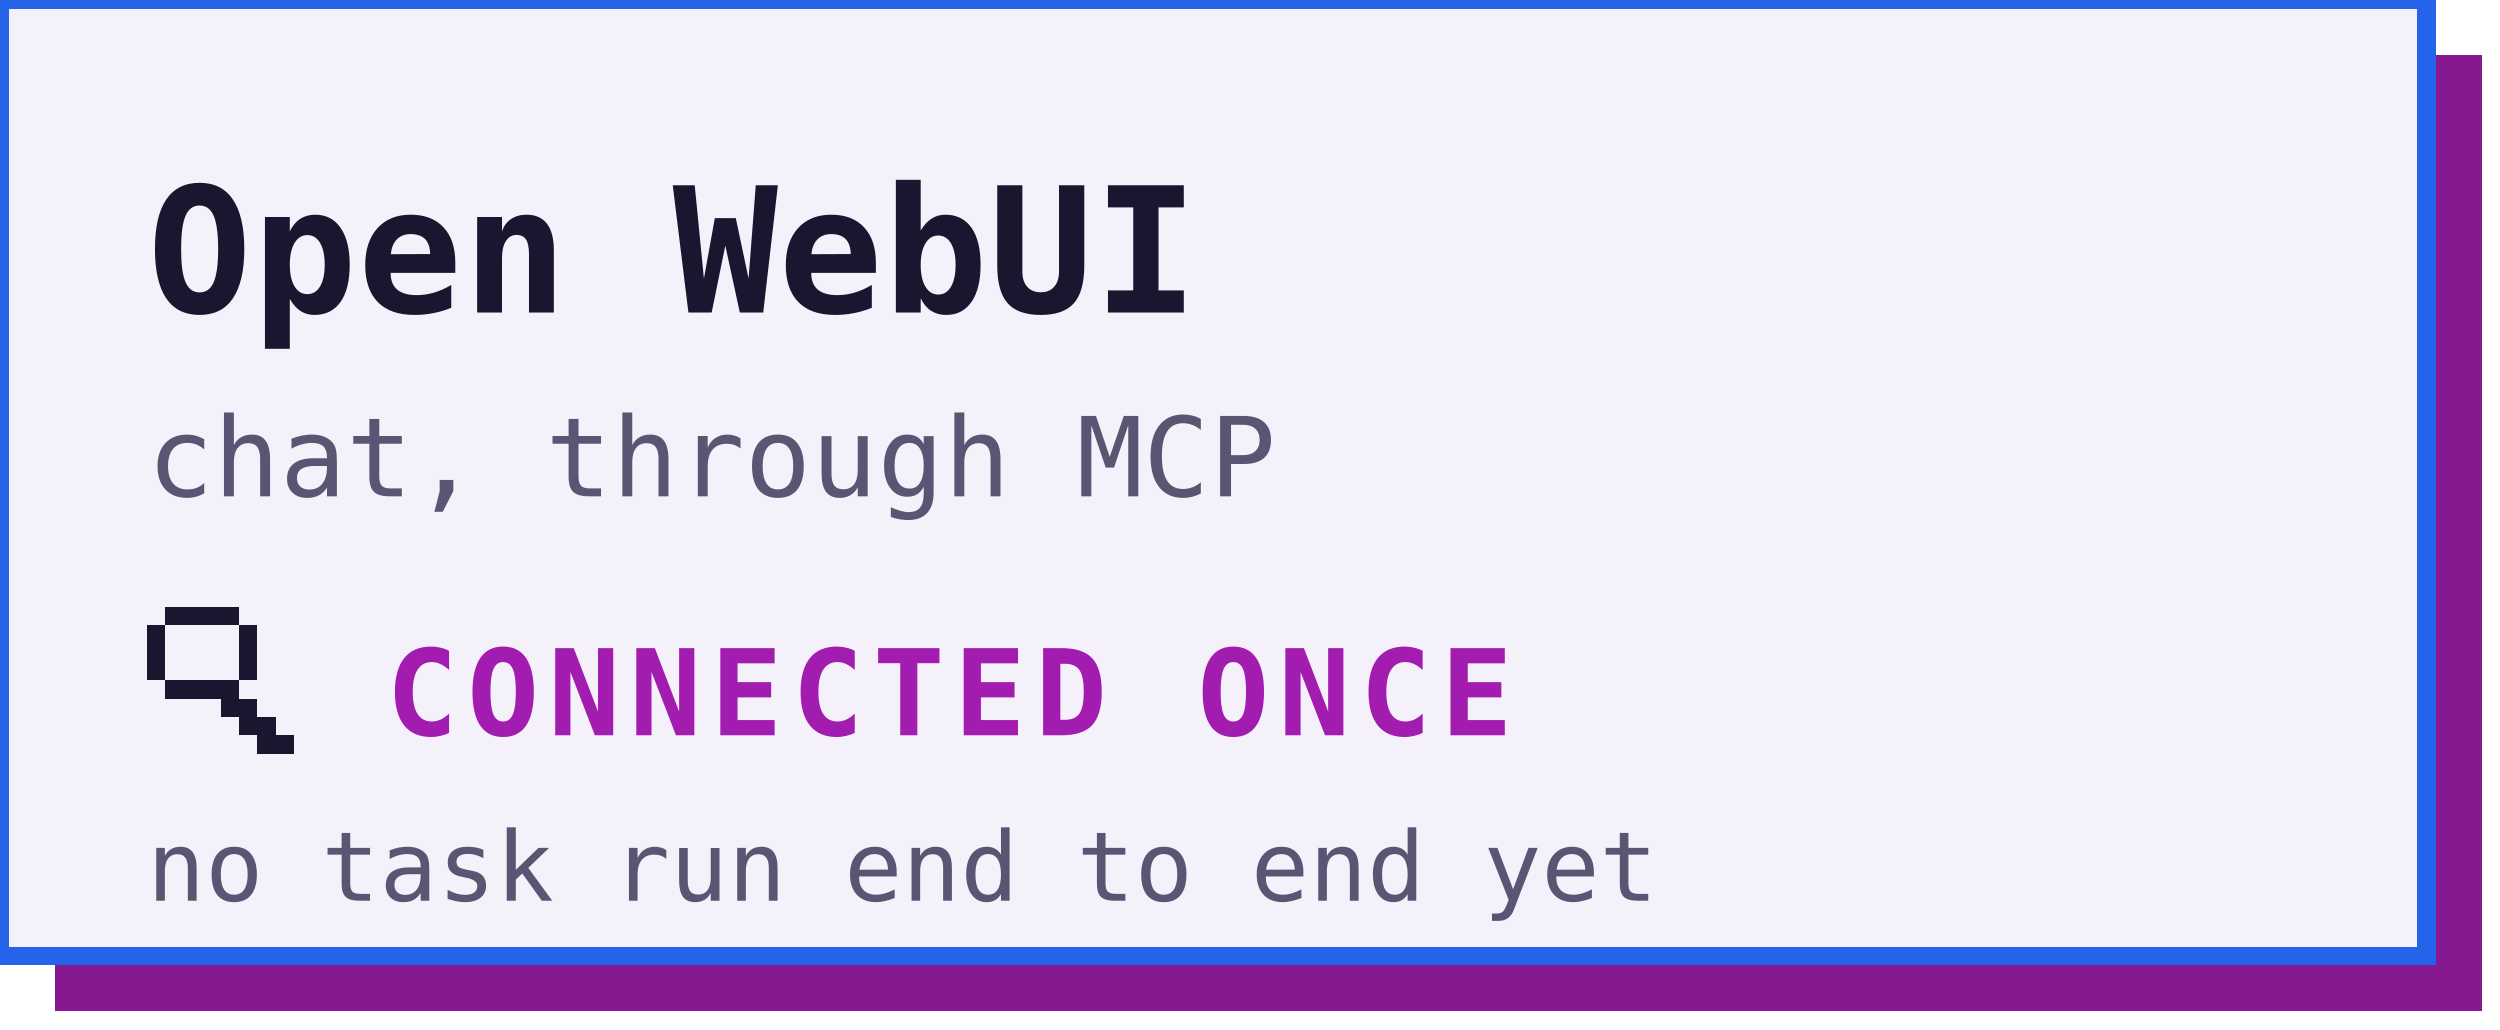
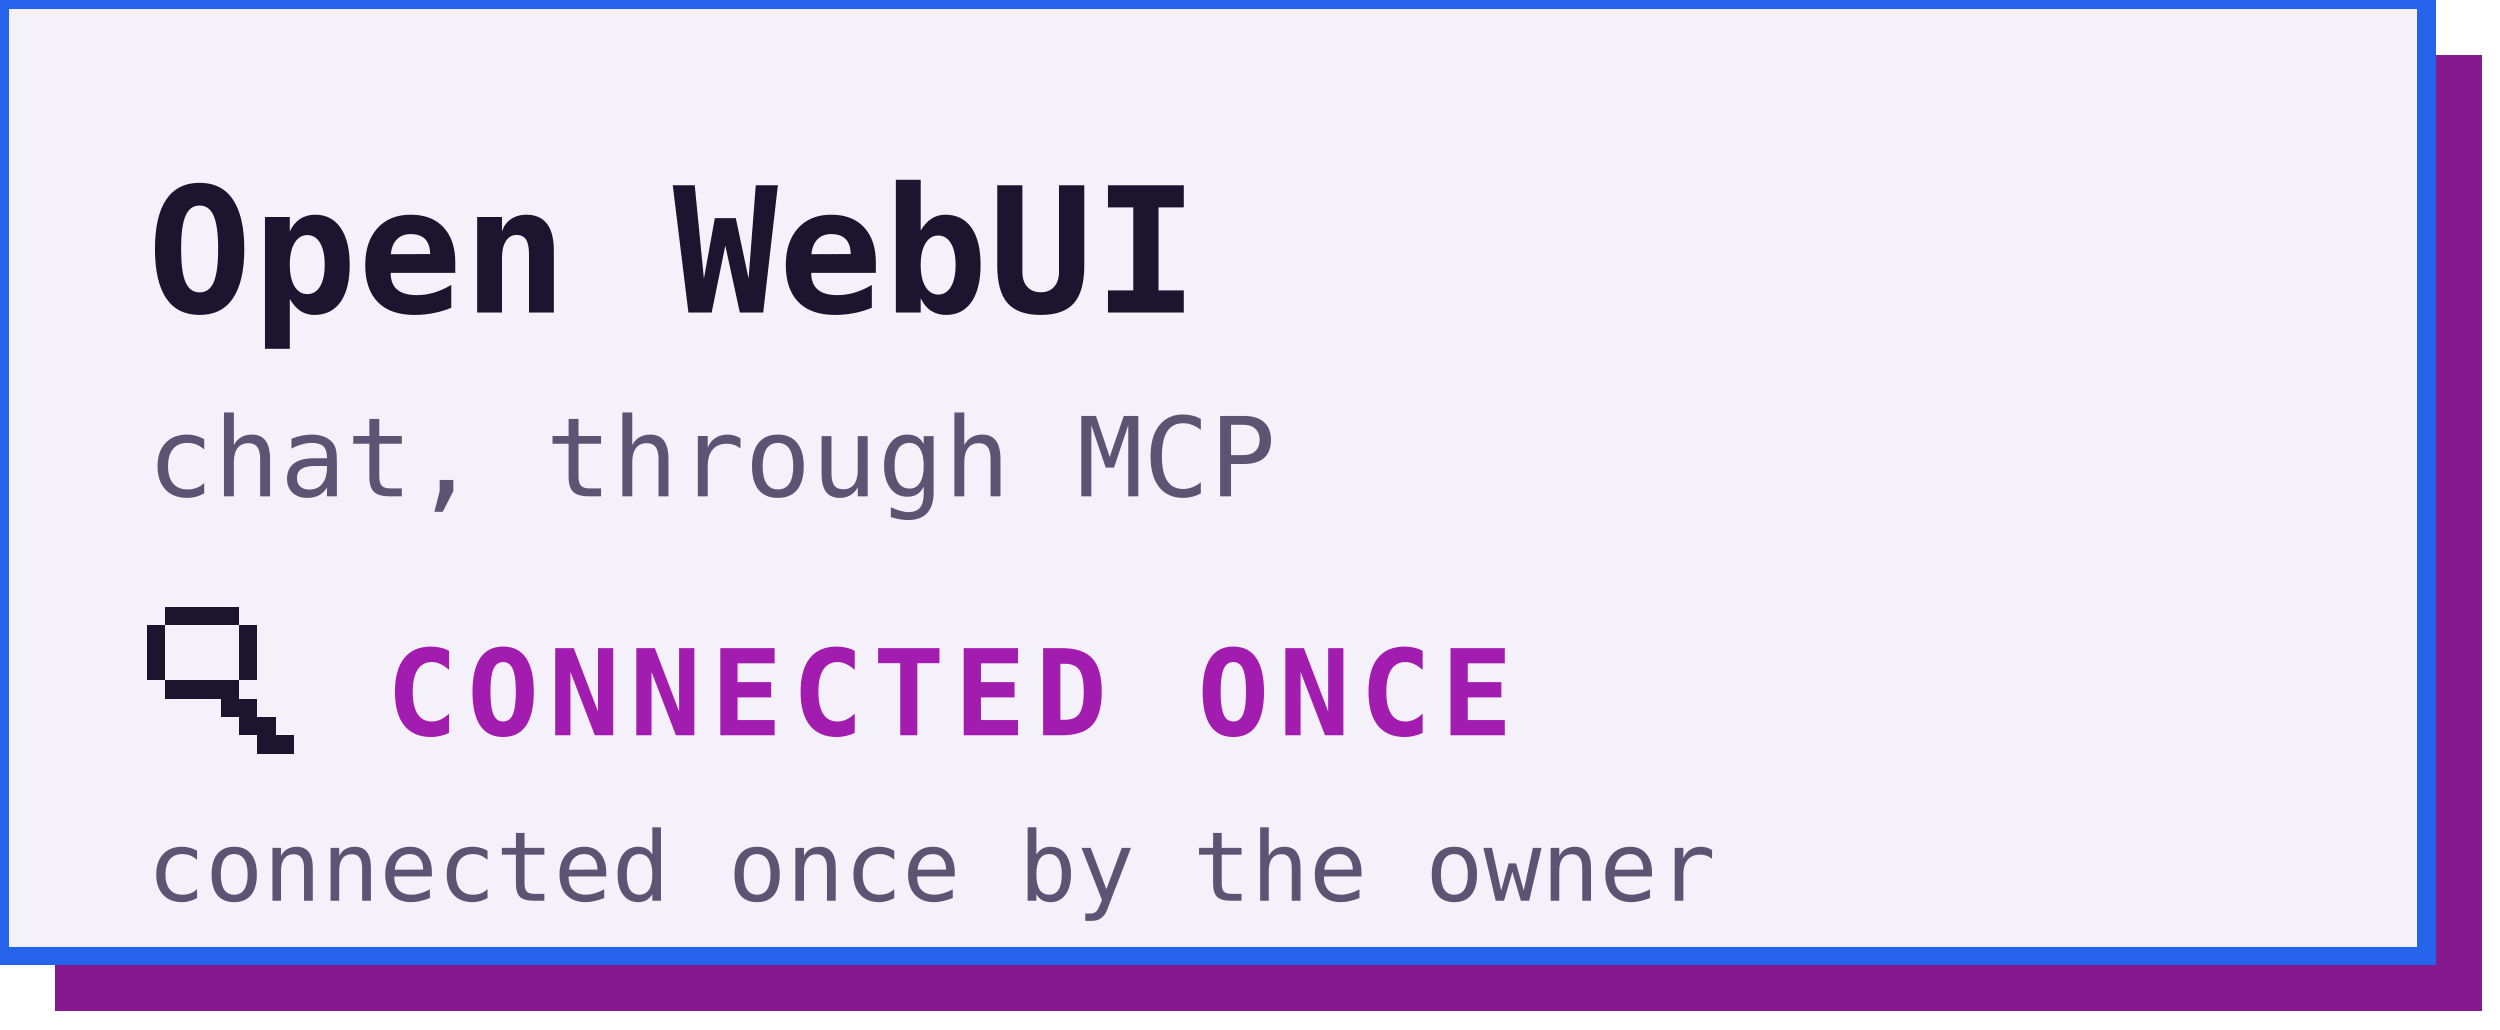
<svg xmlns="http://www.w3.org/2000/svg" viewBox="0 0 272 112" width="272" height="112" shape-rendering="crispEdges" role="img" font-family="DejaVu Sans Mono, Menlo, Consolas, monospace">
  <rect x="6" y="6" width="264" height="104" fill="#86198F" />
  <rect x="0" y="0" width="264" height="104" fill="#F4F1FA" stroke="#2563EB" stroke-width="2" />
  <text x="16" y="34" font-size="19" font-weight="bold" fill="#1B1530">Open WebUI</text>
  <text x="16" y="54" font-size="12" fill="#5B5473">chat, through MCP</text>
  <g transform="translate(16,66)">
    <rect x="2" y="0" width="8" height="2" fill="#1B1530" />
    <rect x="0" y="2" width="2" height="2" fill="#1B1530" />
    <rect x="10" y="2" width="2" height="2" fill="#1B1530" />
    <rect x="0" y="4" width="2" height="2" fill="#1B1530" />
    <rect x="10" y="4" width="2" height="2" fill="#1B1530" />
    <rect x="0" y="6" width="2" height="2" fill="#1B1530" />
    <rect x="10" y="6" width="2" height="2" fill="#1B1530" />
    <rect x="2" y="8" width="8" height="2" fill="#1B1530" />
    <rect x="8" y="10" width="4" height="2" fill="#1B1530" />
    <rect x="10" y="12" width="4" height="2" fill="#1B1530" />
    <rect x="12" y="14" width="4" height="2" fill="#1B1530" />
  </g>
  <text x="42" y="80" font-size="13" font-weight="bold" fill="#A21CAF" letter-spacing="1">CONNECTED ONCE</text>
-   <text x="16" y="98" font-size="10.5" fill="#5B5473">no task run end to end yet</text>
+   <text x="16" y="98" font-size="10.5" fill="#5B5473">connected once by the owner</text>
</svg>
